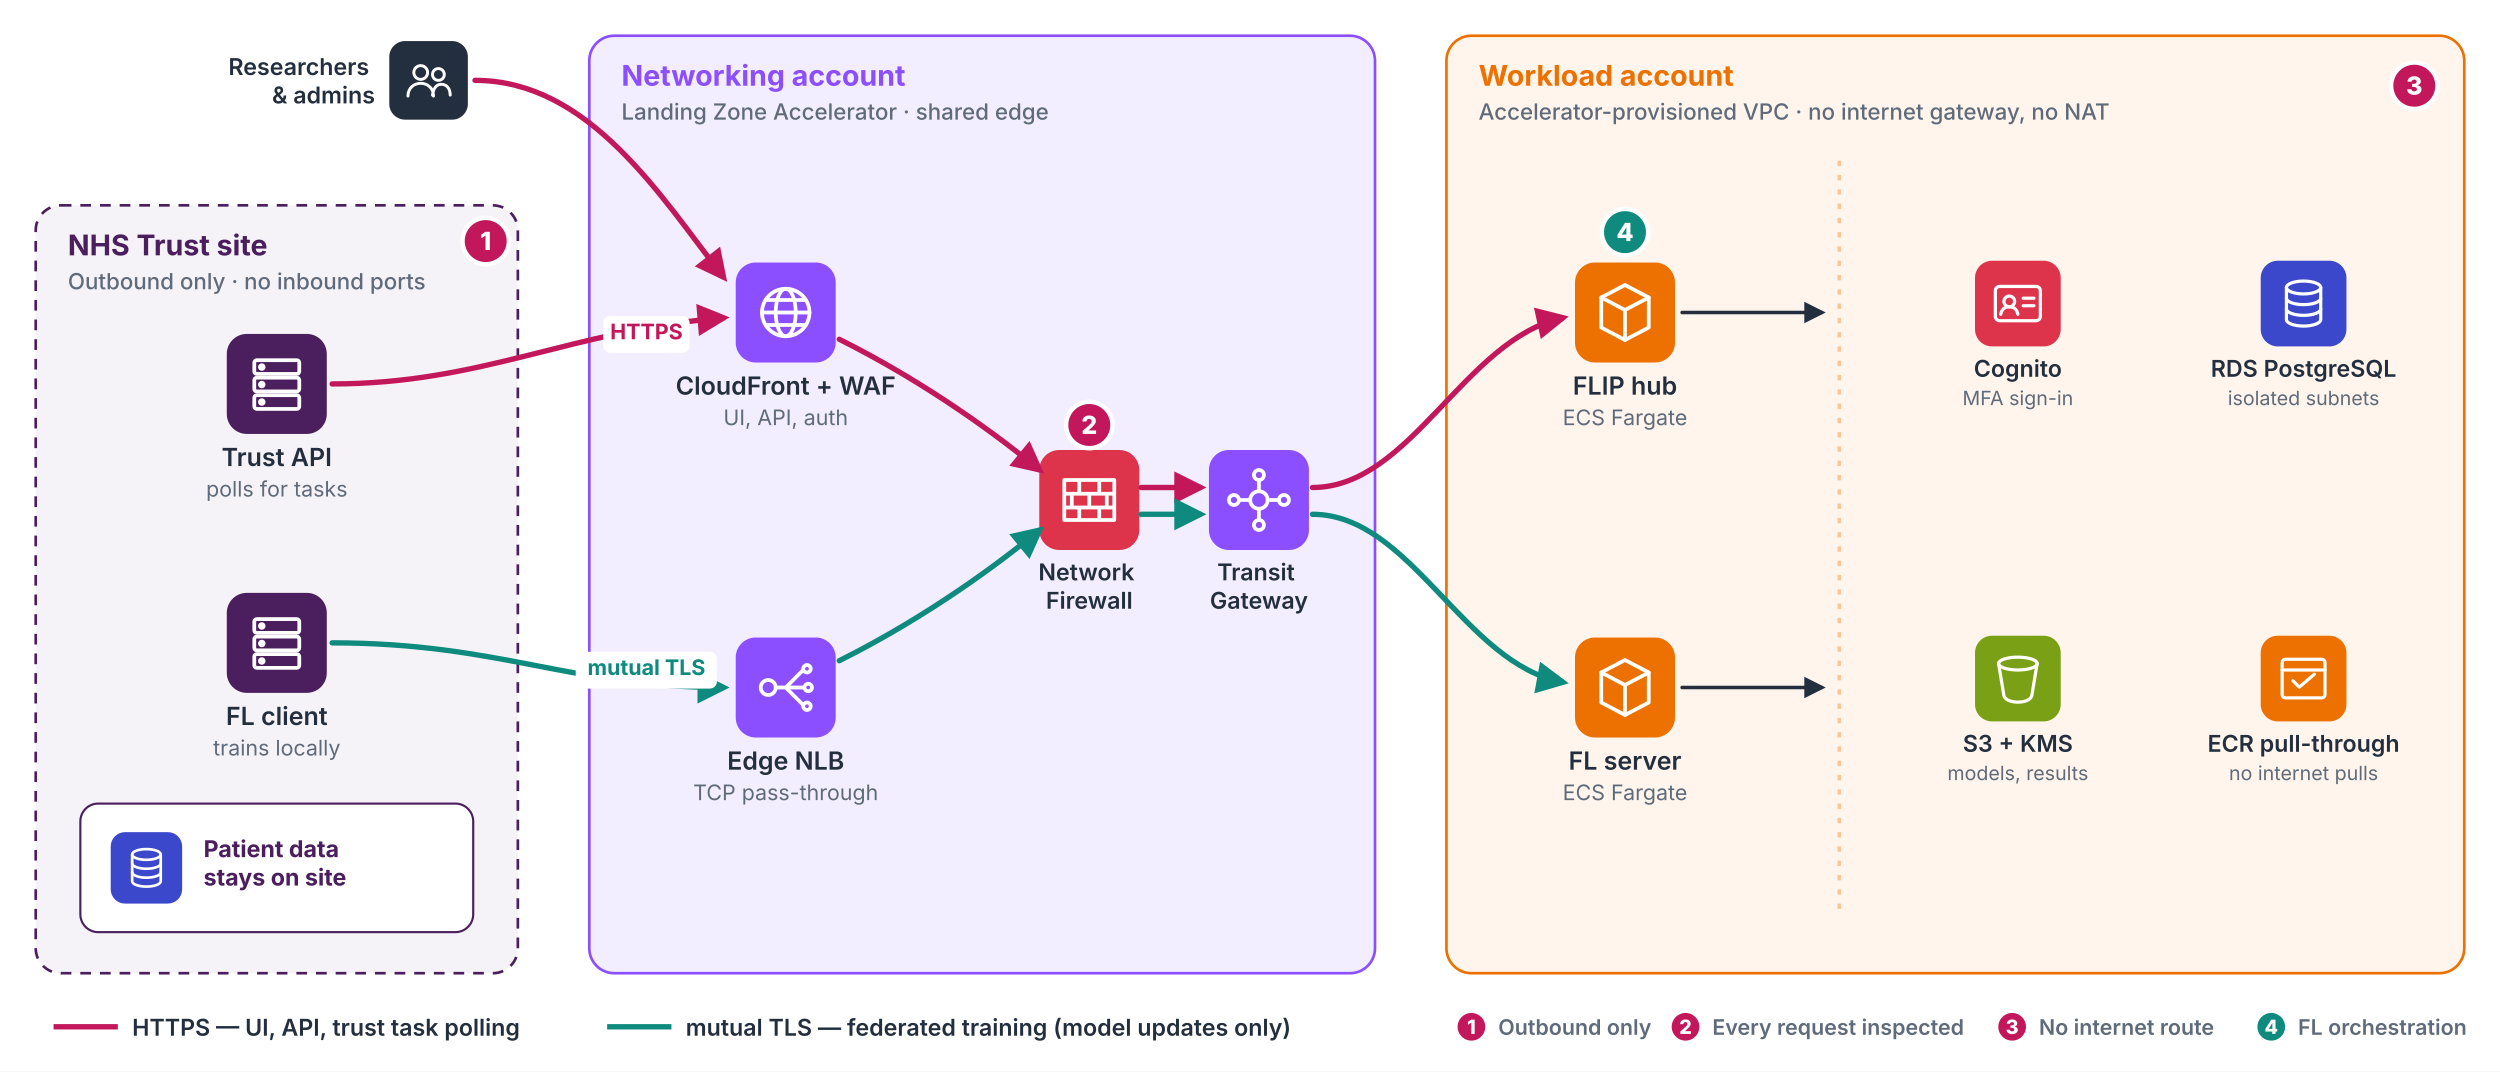
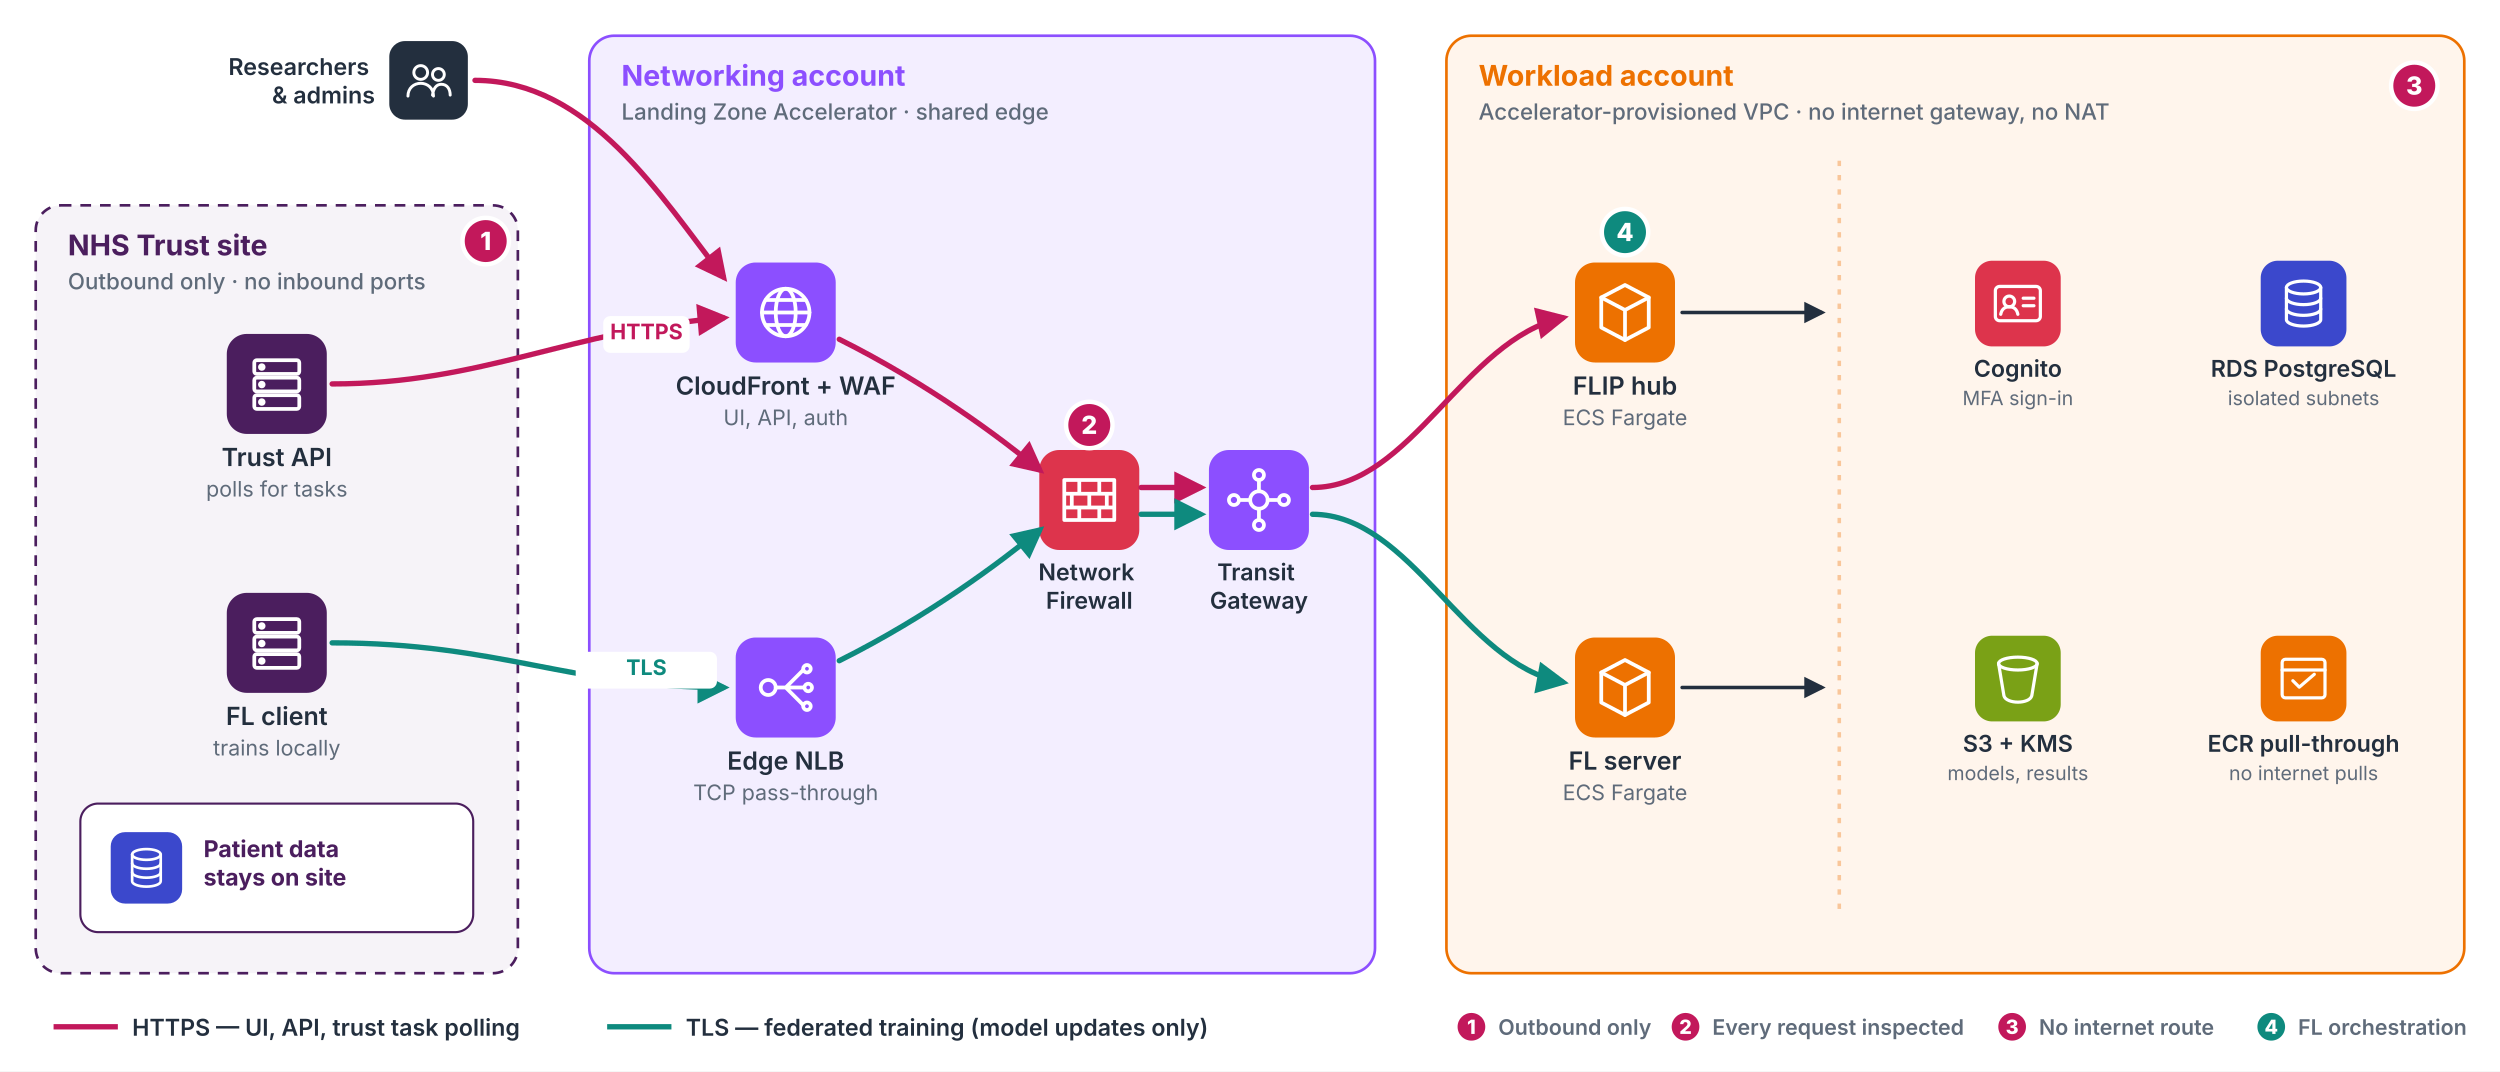
<svg xmlns="http://www.w3.org/2000/svg" viewBox="0 0 1400 600" width="1400" height="600" role="img" aria-label="FLIP Central Hub on AWS LZA — three zones, two paths">
  <defs>
    <symbol id="g-people" viewBox="0 0 64 64">
      <g fill="none" stroke="#fff" stroke-width="3" stroke-linecap="round" stroke-linejoin="round">
        <circle cx="24" cy="24" r="7" />
        <circle cx="42" cy="26" r="6" />
        <path d="M11 48c0-8 6-13 13-13s13 5 13 13M36 47c1-7 4-11 9-11 6 0 9 5 9 11" />
      </g>
    </symbol>
    <symbol id="g-hospital" viewBox="0 0 64 64">
      <g fill="none" stroke="#fff" stroke-width="3" stroke-linecap="round" stroke-linejoin="round">
        <path d="M14 52V20h36v32M10 52h44" />
        <path d="M32 26v14M25 33h14" />
        <path d="M28 52v-7h8v7" />
      </g>
    </symbol>
    <symbol id="g-server" viewBox="0 0 64 64">
      <g fill="none" stroke="#fff" stroke-width="3" stroke-linecap="round" stroke-linejoin="round">
        <rect x="14" y="13" width="36" height="11" rx="2" />
        <rect x="14" y="27" width="36" height="11" rx="2" />
        <rect x="14" y="41" width="36" height="11" rx="2" />
        <circle cx="20" cy="18.5" r="1.5" />
        <circle cx="20" cy="32.5" r="1.5" />
        <circle cx="20" cy="46.5" r="1.5" />
      </g>
    </symbol>
    <symbol id="g-globe" viewBox="0 0 64 64">
      <g fill="none" stroke="#fff" stroke-width="3" stroke-linecap="round" stroke-linejoin="round">
        <circle cx="32" cy="32" r="19" />
        <ellipse cx="32" cy="32" rx="8" ry="19" />
        <path d="M13 32h38M16 22h32M16 42h32" />
      </g>
    </symbol>
    <symbol id="g-shield" viewBox="0 0 64 64">
      <g fill="none" stroke="#fff" stroke-width="3" stroke-linecap="round" stroke-linejoin="round">
        <path d="M32 11l18 7v13c0 11-8 19-18 22-10-3-18-11-18-22V18z" />
        <path d="M24 32l6 6 11-12" />
      </g>
    </symbol>
    <symbol id="g-firewall" viewBox="0 0 64 64">
      <g fill="none" stroke="#fff" stroke-width="3" stroke-linecap="round" stroke-linejoin="round">
        <path d="M12 16h40v32H12zM12 27h40M12 38h40M24 16v11M40 16v11M18 27v11M32 27v11M46 27v11M24 38v10M40 38v10" />
      </g>
    </symbol>
    <symbol id="g-tgw" viewBox="0 0 64 64">
      <g fill="none" stroke="#fff" stroke-width="3" stroke-linecap="round" stroke-linejoin="round">
        <circle cx="32" cy="32" r="7" />
        <circle cx="32" cy="12" r="4" />
        <circle cx="32" cy="52" r="4" />
        <circle cx="12" cy="32" r="4" />
        <circle cx="52" cy="32" r="4" />
        <path d="M32 16v9M32 39v9M16 32h9M39 32h9" />
      </g>
    </symbol>
    <symbol id="g-nlb" viewBox="0 0 64 64">
      <g fill="none" stroke="#fff" stroke-width="3" stroke-linecap="round" stroke-linejoin="round">
        <circle cx="18" cy="32" r="6" />
        <path d="M24 32h8M32 32l14-14M32 32h14M32 32l14 14" />
        <circle cx="49" cy="17" r="3" />
        <circle cx="50" cy="32" r="3" />
        <circle cx="49" cy="47" r="3" />
      </g>
    </symbol>
    <symbol id="g-container" viewBox="0 0 64 64">
      <g fill="none" stroke="#fff" stroke-width="3" stroke-linecap="round" stroke-linejoin="round">
        <path d="M32 10l19 10v24L32 54 13 44V20z" />
        <path d="M13 20l19 10 19-10M32 30v24" />
      </g>
    </symbol>
    <symbol id="g-database" viewBox="0 0 64 64">
      <g fill="none" stroke="#fff" stroke-width="3" stroke-linecap="round" stroke-linejoin="round">
        <ellipse cx="32" cy="17" rx="16" ry="6" />
        <path d="M16 17v30c0 3.3 7.2 6 16 6s16-2.7 16-6V17" />
        <path d="M16 27c0 3.3 7.2 6 16 6s16-2.7 16-6M16 37c0 3.3 7.2 6 16 6s16-2.7 16-6" />
      </g>
    </symbol>
    <symbol id="g-bucket" viewBox="0 0 64 64">
      <g fill="none" stroke="#fff" stroke-width="3" stroke-linecap="round" stroke-linejoin="round">
        <ellipse cx="32" cy="18" rx="18" ry="6" />
        <path d="M14 18l5 30c1 4 7 6 13 6s12-2 13-6l5-30" />
      </g>
    </symbol>
    <symbol id="g-lock" viewBox="0 0 64 64">
      <g fill="none" stroke="#fff" stroke-width="3" stroke-linecap="round" stroke-linejoin="round">
        <rect x="16" y="29" width="32" height="23" rx="3" />
        <path d="M22 29v-7a10 10 0 0 1 20 0v7" />
        <path d="M32 38v6" />
      </g>
    </symbol>
    <symbol id="g-key" viewBox="0 0 64 64">
      <g fill="none" stroke="#fff" stroke-width="3" stroke-linecap="round" stroke-linejoin="round">
        <circle cx="22" cy="32" r="9" />
        <path d="M31 32h21M45 32v8M51 32v6" />
      </g>
    </symbol>
    <symbol id="g-id" viewBox="0 0 64 64">
      <g fill="none" stroke="#fff" stroke-width="3" stroke-linecap="round" stroke-linejoin="round">
        <rect x="11" y="16" width="42" height="32" rx="4" />
        <circle cx="24" cy="30" r="5" />
        <path d="M16 42c1-5 4-7 8-7s7 2 8 7M37 27h10M37 34h10" />
      </g>
    </symbol>
    <symbol id="g-mirror" viewBox="0 0 64 64">
      <g fill="none" stroke="#fff" stroke-width="3" stroke-linecap="round" stroke-linejoin="round">
        <rect x="12" y="14" width="40" height="36" rx="3" />
        <path d="M12 24h40M22 34l6 6 14-12" />
      </g>
    </symbol>
    <symbol id="g-brain" viewBox="0 0 64 64">
      <g fill="none" stroke="#fff" stroke-width="3" stroke-linecap="round" stroke-linejoin="round">
        <path d="M26 14c-6 0-9 5-8 9-5 2-6 9-2 12-2 5 2 10 7 10 1 4 5 6 9 5V14c-2-1-4-1-6 0zM38 14c6 0 9 5 8 9 5 2 6 9 2 12 2 5-2 10-7 10-1 4-5 6-9 5" />
      </g>
    </symbol>
    <marker id="a-mag" viewBox="0 0 10 10" refX="8" refY="5" markerWidth="6" markerHeight="6" orient="auto">
      <path d="M0 0L10 5L0 10z" fill="#C2185B" />
    </marker>
    <marker id="a-teal" viewBox="0 0 10 10" refX="8" refY="5" markerWidth="6" markerHeight="6" orient="auto">
      <path d="M0 0L10 5L0 10z" fill="#0E8A7E" />
    </marker>
    <marker id="a-ink" viewBox="0 0 10 10" refX="8" refY="5" markerWidth="6" markerHeight="6" orient="auto">
      <path d="M0 0L10 5L0 10z" fill="#232F3E" />
    </marker>
    <marker id="a-grey" viewBox="0 0 10 10" refX="8" refY="5" markerWidth="6" markerHeight="6" orient="auto">
      <path d="M0 0L10 5L0 10z" fill="#8D99A6" />
    </marker>
    <marker id="a-plum" viewBox="0 0 10 10" refX="8" refY="5" markerWidth="6" markerHeight="6" orient="auto">
      <path d="M0 0L10 5L0 10z" fill="#4B1E5E" />
    </marker>
  </defs>
  <rect width="1400" height="600" fill="#fff" />
  <rect x="20" y="115" width="270" height="430" rx="14" fill="#F6F3F8" stroke="#4B1E5E" stroke-width="1.5" stroke-dasharray="6 5" />
  <text x="38" y="143" font-family="Montserrat, Inter, 'Segoe UI', Arial, sans-serif" font-size="16" font-weight="700" fill="#4B1E5E" text-anchor="start">
    <tspan x="38" dy="0.0">NHS Trust site</tspan>
  </text>
  <text x="38" y="162" font-family="Montserrat, Inter, 'Segoe UI', Arial, sans-serif" font-size="12.5" font-weight="500" fill="#5F6B7A" text-anchor="start">
    <tspan x="38" dy="0.0">Outbound only · no inbound ports</tspan>
  </text>
  <rect x="330" y="20" width="440" height="525" rx="14" fill="#F3EEFF" stroke="#8C4FFF" stroke-width="1.5" />
  <text x="348" y="48" font-family="Montserrat, Inter, 'Segoe UI', Arial, sans-serif" font-size="16" font-weight="700" fill="#8C4FFF" text-anchor="start">
    <tspan x="348" dy="0.0">Networking account</tspan>
  </text>
  <text x="348" y="67" font-family="Montserrat, Inter, 'Segoe UI', Arial, sans-serif" font-size="12.5" font-weight="500" fill="#5F6B7A" text-anchor="start">
    <tspan x="348" dy="0.0">Landing Zone Accelerator · shared edge</tspan>
  </text>
  <rect x="810" y="20" width="570" height="525" rx="14" fill="#FFF5EC" stroke="#ED7100" stroke-width="1.5" />
  <text x="828" y="48" font-family="Montserrat, Inter, 'Segoe UI', Arial, sans-serif" font-size="16" font-weight="700" fill="#ED7100" text-anchor="start">
    <tspan x="828" dy="0.0">Workload account</tspan>
  </text>
  <text x="828" y="67" font-family="Montserrat, Inter, 'Segoe UI', Arial, sans-serif" font-size="12.5" font-weight="500" fill="#5F6B7A" text-anchor="start">
    <tspan x="828" dy="0.0">Accelerator-provisioned VPC · no internet gateway, no NAT</tspan>
  </text>
  <g>
    <rect x="218.0" y="23.0" width="44" height="44" rx="8.8" fill="#232F3E" />
    <use href="#g-people" x="222.4" y="27.4" width="35.2" height="35.2" />
  </g>
  <text x="210" y="42" font-family="Montserrat, Inter, 'Segoe UI', Arial, sans-serif" font-size="13" font-weight="600" fill="#232F3E" text-anchor="end">
    <tspan x="210" dy="0.0">Researchers</tspan>
    <tspan x="210" dy="15.9">&amp; admins</tspan>
  </text>
  <g>
    <rect x="127.0" y="187.0" width="56" height="56" rx="11.2" fill="#4B1E5E" />
    <use href="#g-server" x="132.6" y="192.6" width="44.8" height="44.8" />
    <text x="155" y="261.0" font-family="Montserrat, Inter, 'Segoe UI', Arial, sans-serif" font-size="14" font-weight="600" fill="#232F3E" text-anchor="middle">
      <tspan x="155" dy="0.0">Trust API</tspan>
    </text>
    <text x="155" y="278.08" font-family="Montserrat, Inter, 'Segoe UI', Arial, sans-serif" font-size="12" font-weight="400" fill="#5F6B7A" text-anchor="middle">
      <tspan x="155" dy="0.0">polls for tasks</tspan>
    </text>
  </g>
  <g>
    <rect x="127.0" y="332.0" width="56" height="56" rx="11.2" fill="#4B1E5E" />
    <use href="#g-server" x="132.6" y="337.6" width="44.8" height="44.8" />
    <text x="155" y="406.0" font-family="Montserrat, Inter, 'Segoe UI', Arial, sans-serif" font-size="14" font-weight="600" fill="#232F3E" text-anchor="middle">
      <tspan x="155" dy="0.0">FL client</tspan>
    </text>
    <text x="155" y="423.08" font-family="Montserrat, Inter, 'Segoe UI', Arial, sans-serif" font-size="12" font-weight="400" fill="#5F6B7A" text-anchor="middle">
      <tspan x="155" dy="0.0">trains locally</tspan>
    </text>
  </g>
  <rect x="45" y="450" width="220" height="72" rx="10" fill="#fff" stroke="#4B1E5E" stroke-width="1.2" />
  <g>
    <rect x="62.0" y="466.0" width="40" height="40" rx="8.0" fill="#3B48CC" />
    <use href="#g-database" x="66.0" y="470.0" width="32.0" height="32.0" />
  </g>
  <text x="114" y="480" font-family="Montserrat, Inter, 'Segoe UI', Arial, sans-serif" font-size="13" font-weight="700" fill="#4B1E5E" text-anchor="start">
    <tspan x="114" dy="0.0">Patient data</tspan>
    <tspan x="114" dy="15.9">stays on site</tspan>
  </text>
  <g>
    <rect x="412.0" y="147.0" width="56" height="56" rx="11.2" fill="#8C4FFF" />
    <use href="#g-globe" x="417.6" y="152.6" width="44.8" height="44.8" />
    <text x="440" y="221.0" font-family="Montserrat, Inter, 'Segoe UI', Arial, sans-serif" font-size="14" font-weight="600" fill="#232F3E" text-anchor="middle">
      <tspan x="440" dy="0.0">CloudFront + WAF</tspan>
    </text>
    <text x="440" y="238.08" font-family="Montserrat, Inter, 'Segoe UI', Arial, sans-serif" font-size="12" font-weight="400" fill="#5F6B7A" text-anchor="middle">
      <tspan x="440" dy="0.0">UI, API, auth</tspan>
    </text>
  </g>
  <g>
    <rect x="412.0" y="357.0" width="56" height="56" rx="11.2" fill="#8C4FFF" />
    <use href="#g-nlb" x="417.6" y="362.6" width="44.8" height="44.8" />
    <text x="440" y="431.0" font-family="Montserrat, Inter, 'Segoe UI', Arial, sans-serif" font-size="14" font-weight="600" fill="#232F3E" text-anchor="middle">
      <tspan x="440" dy="0.0">Edge NLB</tspan>
    </text>
    <text x="440" y="448.08" font-family="Montserrat, Inter, 'Segoe UI', Arial, sans-serif" font-size="12" font-weight="400" fill="#5F6B7A" text-anchor="middle">
      <tspan x="440" dy="0.0">TCP pass-through</tspan>
    </text>
  </g>
  <g>
    <rect x="582.0" y="252.0" width="56" height="56" rx="11.2" fill="#DD344C" />
    <use href="#g-firewall" x="587.6" y="257.6" width="44.8" height="44.8" />
    <text x="610" y="325.0" font-family="Montserrat, Inter, 'Segoe UI', Arial, sans-serif" font-size="13" font-weight="600" fill="#232F3E" text-anchor="middle">
      <tspan x="610" dy="0.0">Network</tspan>
      <tspan x="610" dy="15.9">Firewall</tspan>
    </text>
  </g>
  <g>
    <rect x="677.0" y="252.0" width="56" height="56" rx="11.2" fill="#8C4FFF" />
    <use href="#g-tgw" x="682.6" y="257.6" width="44.8" height="44.8" />
    <text x="705" y="325.0" font-family="Montserrat, Inter, 'Segoe UI', Arial, sans-serif" font-size="13" font-weight="600" fill="#232F3E" text-anchor="middle">
      <tspan x="705" dy="0.0">Transit</tspan>
      <tspan x="705" dy="15.9">Gateway</tspan>
    </text>
  </g>
  <g>
    <rect x="882.0" y="147.0" width="56" height="56" rx="11.2" fill="#ED7100" />
    <use href="#g-container" x="887.6" y="152.6" width="44.8" height="44.8" />
    <text x="910" y="221.0" font-family="Montserrat, Inter, 'Segoe UI', Arial, sans-serif" font-size="14" font-weight="600" fill="#232F3E" text-anchor="middle">
      <tspan x="910" dy="0.0">FLIP hub</tspan>
    </text>
    <text x="910" y="238.08" font-family="Montserrat, Inter, 'Segoe UI', Arial, sans-serif" font-size="12" font-weight="400" fill="#5F6B7A" text-anchor="middle">
      <tspan x="910" dy="0.0">ECS Fargate</tspan>
    </text>
  </g>
  <g>
    <rect x="882.0" y="357.0" width="56" height="56" rx="11.2" fill="#ED7100" />
    <use href="#g-container" x="887.6" y="362.6" width="44.8" height="44.8" />
    <text x="910" y="431.0" font-family="Montserrat, Inter, 'Segoe UI', Arial, sans-serif" font-size="14" font-weight="600" fill="#232F3E" text-anchor="middle">
      <tspan x="910" dy="0.0">FL server</tspan>
    </text>
    <text x="910" y="448.08" font-family="Montserrat, Inter, 'Segoe UI', Arial, sans-serif" font-size="12" font-weight="400" fill="#5F6B7A" text-anchor="middle">
      <tspan x="910" dy="0.0">ECS Fargate</tspan>
    </text>
  </g>
  <path d="M1030 90V510" stroke="#ED7100" stroke-opacity=".35" stroke-width="2" stroke-dasharray="3 5" />
  <g>
    <rect x="1106.0" y="146.0" width="48" height="48" rx="9.6" fill="#DD344C" />
    <use href="#g-id" x="1110.8" y="150.8" width="38.4" height="38.4" />
    <text x="1130" y="211.0" font-family="Montserrat, Inter, 'Segoe UI', Arial, sans-serif" font-size="13" font-weight="600" fill="#232F3E" text-anchor="middle">
      <tspan x="1130" dy="0.0">Cognito</tspan>
    </text>
    <text x="1130" y="226.86" font-family="Montserrat, Inter, 'Segoe UI', Arial, sans-serif" font-size="11" font-weight="400" fill="#5F6B7A" text-anchor="middle">
      <tspan x="1130" dy="0.0">MFA sign-in</tspan>
    </text>
  </g>
  <g>
    <rect x="1266.0" y="146.0" width="48" height="48" rx="9.6" fill="#3B48CC" />
    <use href="#g-database" x="1270.8" y="150.8" width="38.4" height="38.4" />
    <text x="1290" y="211.0" font-family="Montserrat, Inter, 'Segoe UI', Arial, sans-serif" font-size="13" font-weight="600" fill="#232F3E" text-anchor="middle">
      <tspan x="1290" dy="0.0">RDS PostgreSQL</tspan>
    </text>
    <text x="1290" y="226.86" font-family="Montserrat, Inter, 'Segoe UI', Arial, sans-serif" font-size="11" font-weight="400" fill="#5F6B7A" text-anchor="middle">
      <tspan x="1290" dy="0.0">isolated subnets</tspan>
    </text>
  </g>
  <g>
    <rect x="1106.0" y="356.0" width="48" height="48" rx="9.6" fill="#7AA116" />
    <use href="#g-bucket" x="1110.8" y="360.8" width="38.4" height="38.4" />
    <text x="1130" y="421.0" font-family="Montserrat, Inter, 'Segoe UI', Arial, sans-serif" font-size="13" font-weight="600" fill="#232F3E" text-anchor="middle">
      <tspan x="1130" dy="0.0">S3 + KMS</tspan>
    </text>
    <text x="1130" y="436.86" font-family="Montserrat, Inter, 'Segoe UI', Arial, sans-serif" font-size="11" font-weight="400" fill="#5F6B7A" text-anchor="middle">
      <tspan x="1130" dy="0.0">models, results</tspan>
    </text>
  </g>
  <g>
    <rect x="1266.0" y="356.0" width="48" height="48" rx="9.6" fill="#ED7100" />
    <use href="#g-mirror" x="1270.8" y="360.8" width="38.4" height="38.4" />
    <text x="1290" y="421.0" font-family="Montserrat, Inter, 'Segoe UI', Arial, sans-serif" font-size="13" font-weight="600" fill="#232F3E" text-anchor="middle">
      <tspan x="1290" dy="0.0">ECR pull-through</tspan>
    </text>
    <text x="1290" y="436.86" font-family="Montserrat, Inter, 'Segoe UI', Arial, sans-serif" font-size="11" font-weight="400" fill="#5F6B7A" text-anchor="middle">
      <tspan x="1290" dy="0.0">no internet pulls</tspan>
    </text>
  </g>
  <path d="M942 175H1020" fill="none" stroke="#232F3E" stroke-width="2" stroke-linecap="round" stroke-linejoin="round" marker-end="url(#a-ink)" />
  <path d="M942 385H1020" fill="none" stroke="#232F3E" stroke-width="2" stroke-linecap="round" stroke-linejoin="round" marker-end="url(#a-ink)" />
  <path d="M266 45C330 45 370 110 405 155" fill="none" stroke="#C2185B" stroke-width="3" stroke-linecap="round" stroke-linejoin="round" marker-end="url(#a-mag)" />
  <path d="M186 215C270 215 320 185 405 178" fill="none" stroke="#C2185B" stroke-width="3" stroke-linecap="round" stroke-linejoin="round" marker-end="url(#a-mag)" />
  <path d="M470 190C520 215 560 245 582 263" fill="none" stroke="#C2185B" stroke-width="3" stroke-linecap="round" stroke-linejoin="round" marker-end="url(#a-mag)" />
  <path d="M639 273H672" fill="none" stroke="#C2185B" stroke-width="3" stroke-linecap="round" stroke-linejoin="round" marker-end="url(#a-mag)" />
  <path d="M735 273C790 273 820 190 875 178" fill="none" stroke="#C2185B" stroke-width="3" stroke-linecap="round" stroke-linejoin="round" marker-end="url(#a-mag)" />
  <path d="M186 360C280 360 320 385 405 385" fill="none" stroke="#0E8A7E" stroke-width="3" stroke-linecap="round" stroke-linejoin="round" marker-end="url(#a-teal)" />
  <path d="M470 370C520 345 560 315 582 297" fill="none" stroke="#0E8A7E" stroke-width="3" stroke-linecap="round" stroke-linejoin="round" marker-end="url(#a-teal)" />
  <path d="M639 288H672" fill="none" stroke="#0E8A7E" stroke-width="3" stroke-linecap="round" stroke-linejoin="round" marker-end="url(#a-teal)" />
  <path d="M735 288C790 288 820 372 875 382" fill="none" stroke="#0E8A7E" stroke-width="3" stroke-linecap="round" stroke-linejoin="round" marker-end="url(#a-teal)" />
  <rect x="337.8" y="177" width="48.4" height="20.6" rx="4" fill="#fff" />
  <text x="362" y="190" font-family="Montserrat, Inter, 'Segoe UI', Arial, sans-serif" font-size="12" font-weight="700" fill="#C2185B" text-anchor="middle">
    <tspan x="362" dy="0.0">HTTPS</tspan>
  </text>
  <rect x="322.4" y="365" width="79.1" height="20.6" rx="4" fill="#fff" />
  <text x="362" y="378" font-family="Montserrat, Inter, 'Segoe UI', Arial, sans-serif" font-size="12" font-weight="700" fill="#0E8A7E" text-anchor="middle">
-     <tspan x="362" dy="0.0">mutual TLS</tspan>
+     <tspan x="362" dy="0.0">TLS</tspan>
  </text>
  <circle cx="272" cy="135" r="13" fill="#C2185B" stroke="#fff" stroke-width="2.5" />
  <text x="272" y="140" font-family="Montserrat, Inter, 'Segoe UI', Arial, sans-serif" font-size="14" font-weight="800" fill="#fff" text-anchor="middle">
    <tspan x="272" dy="0.0">1</tspan>
  </text>
  <circle cx="610" cy="238" r="13" fill="#C2185B" stroke="#fff" stroke-width="2.5" />
  <text x="610" y="243" font-family="Montserrat, Inter, 'Segoe UI', Arial, sans-serif" font-size="14" font-weight="800" fill="#fff" text-anchor="middle">
    <tspan x="610" dy="0.0">2</tspan>
  </text>
  <circle cx="1352" cy="48" r="13" fill="#C2185B" stroke="#fff" stroke-width="2.5" />
  <text x="1352" y="53" font-family="Montserrat, Inter, 'Segoe UI', Arial, sans-serif" font-size="14" font-weight="800" fill="#fff" text-anchor="middle">
    <tspan x="1352" dy="0.0">3</tspan>
  </text>
  <circle cx="910" cy="130" r="13" fill="#0E8A7E" stroke="#fff" stroke-width="2.5" />
  <text x="910" y="135" font-family="Montserrat, Inter, 'Segoe UI', Arial, sans-serif" font-size="14" font-weight="800" fill="#fff" text-anchor="middle">
    <tspan x="910" dy="0.0">4</tspan>
  </text>
  <path d="M30 575h36" stroke="#C2185B" stroke-width="3" />
  <text x="74" y="580" font-family="Montserrat, Inter, 'Segoe UI', Arial, sans-serif" font-size="13" font-weight="600" fill="#232F3E" text-anchor="start">
    <tspan x="74" dy="0.0">HTTPS — UI, API, trust task polling</tspan>
  </text>
  <path d="M340 575h36" stroke="#0E8A7E" stroke-width="3" />
  <text x="384" y="580" font-family="Montserrat, Inter, 'Segoe UI', Arial, sans-serif" font-size="13" font-weight="600" fill="#232F3E" text-anchor="start">
-     <tspan x="384" dy="0.0">mutual TLS — federated training (model updates only)</tspan>
+     <tspan x="384" dy="0.0">TLS — federated training (model updates only)</tspan>
  </text>
  <circle cx="824" cy="575" r="9" fill="#C2185B" stroke="#fff" stroke-width="2.5" />
  <text x="824" y="579" font-family="Montserrat, Inter, 'Segoe UI', Arial, sans-serif" font-size="11" font-weight="800" fill="#fff" text-anchor="middle">
    <tspan x="824" dy="0.0">1</tspan>
  </text>
  <text x="839" y="579.5" font-family="Montserrat, Inter, 'Segoe UI', Arial, sans-serif" font-size="12" font-weight="600" fill="#5F6B7A" text-anchor="start">
    <tspan x="839" dy="0.0">Outbound only</tspan>
  </text>
  <circle cx="943.9" cy="575" r="9" fill="#C2185B" stroke="#fff" stroke-width="2.5" />
  <text x="943.9" y="579" font-family="Montserrat, Inter, 'Segoe UI', Arial, sans-serif" font-size="11" font-weight="800" fill="#fff" text-anchor="middle">
    <tspan x="943.9" dy="0.0">2</tspan>
  </text>
  <text x="958.9" y="579.5" font-family="Montserrat, Inter, 'Segoe UI', Arial, sans-serif" font-size="12" font-weight="600" fill="#5F6B7A" text-anchor="start">
    <tspan x="958.9" dy="0.0">Every request inspected</tspan>
  </text>
  <circle cx="1126.8" cy="575" r="9" fill="#C2185B" stroke="#fff" stroke-width="2.5" />
  <text x="1126.8" y="579" font-family="Montserrat, Inter, 'Segoe UI', Arial, sans-serif" font-size="11" font-weight="800" fill="#fff" text-anchor="middle">
    <tspan x="1126.8" dy="0.0">3</tspan>
  </text>
  <text x="1141.8" y="579.5" font-family="Montserrat, Inter, 'Segoe UI', Arial, sans-serif" font-size="12" font-weight="600" fill="#5F6B7A" text-anchor="start">
    <tspan x="1141.8" dy="0.0">No internet route</tspan>
  </text>
  <circle cx="1271.9" cy="575" r="9" fill="#0E8A7E" stroke="#fff" stroke-width="2.5" />
  <text x="1271.9" y="579" font-family="Montserrat, Inter, 'Segoe UI', Arial, sans-serif" font-size="11" font-weight="800" fill="#fff" text-anchor="middle">
    <tspan x="1271.9" dy="0.0">4</tspan>
  </text>
  <text x="1286.9" y="579.5" font-family="Montserrat, Inter, 'Segoe UI', Arial, sans-serif" font-size="12" font-weight="600" fill="#5F6B7A" text-anchor="start">
    <tspan x="1286.9" dy="0.0">FL orchestration</tspan>
  </text>
</svg>
